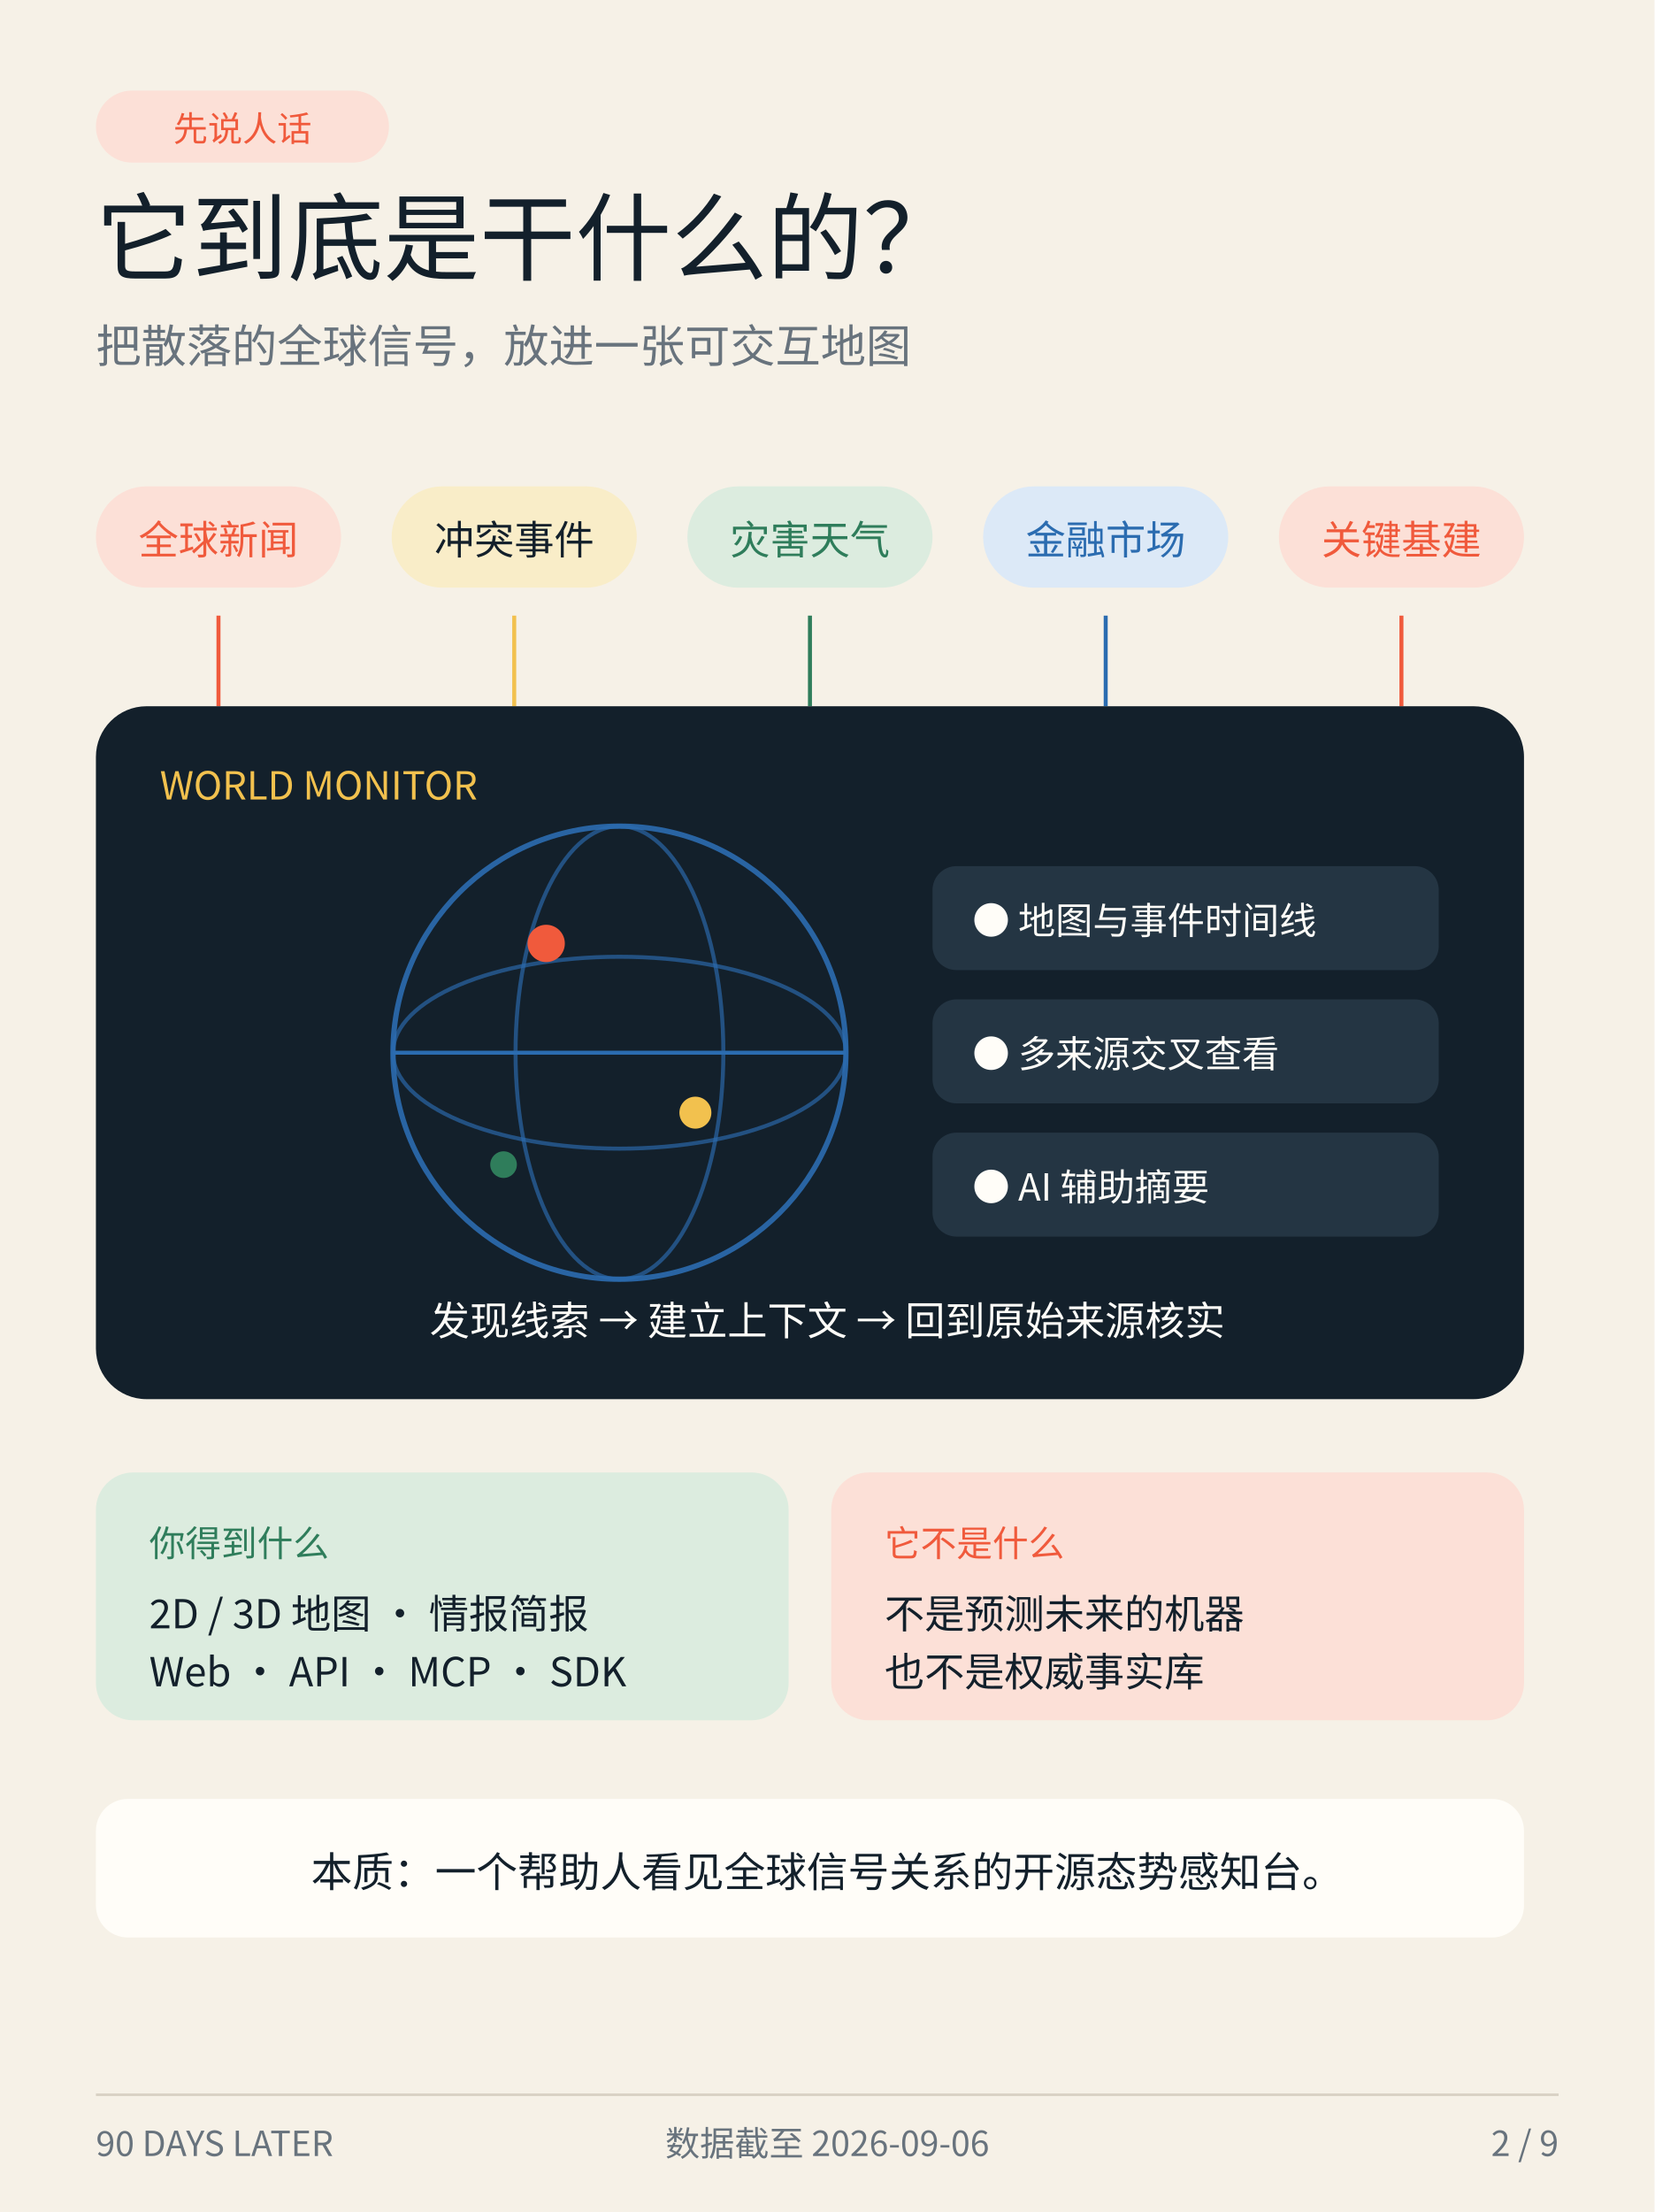
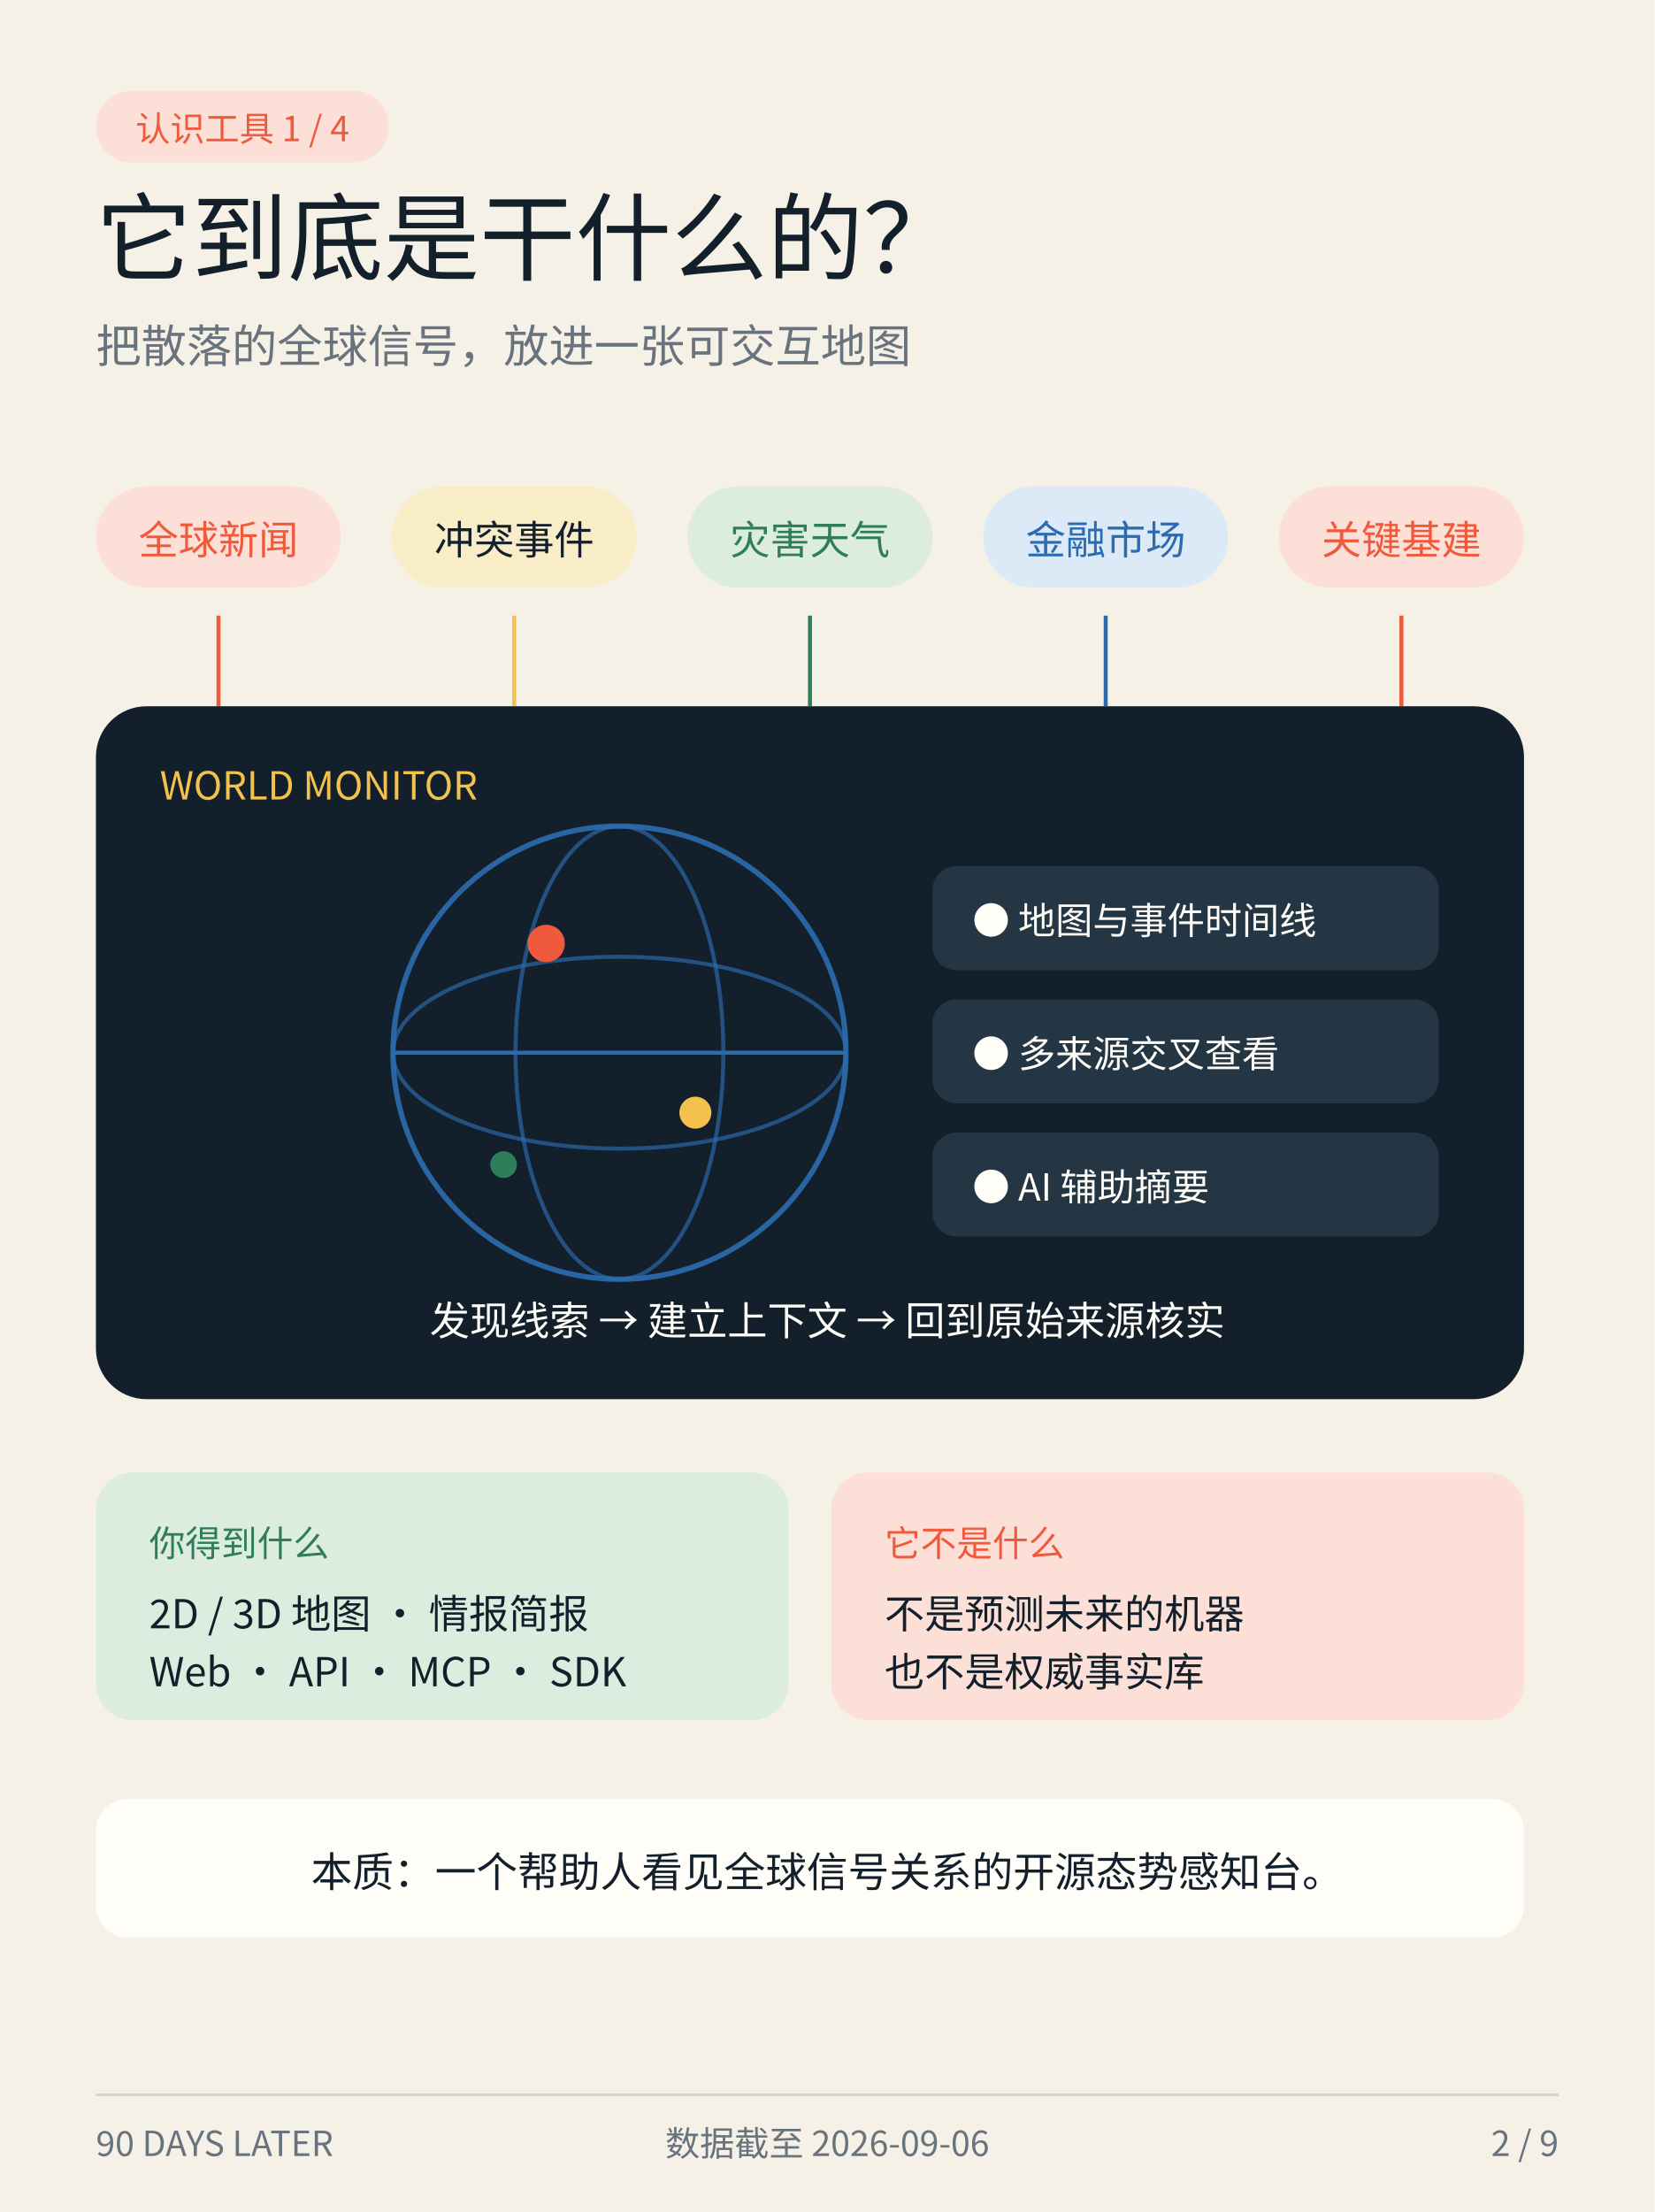
<svg xmlns="http://www.w3.org/2000/svg" width="1242" height="1660" viewBox="0 0 1242 1660">
  <rect width="1242" height="1660" fill="#F6F1E7" />
  <style>
    text { font-family: "PingFang SC", "Hiragino Sans GB", "Noto Sans CJK SC", Arial, sans-serif; }
  </style>
  <rect x="72" y="68" width="220" height="54" rx="27" fill="#FCE0D7" stroke="none" stroke-width="0" />
-   <text x="182" y="106" font-size="26" fill="#F05A3C" font-weight="500" text-anchor="middle">先说人话</text>
+   <text x="182" y="106" font-size="26" fill="#F05A3C" font-weight="500" text-anchor="middle">认识工具 1 / 4</text>
  <text x="72" y="205" font-size="72" fill="#13202B" font-weight="500" text-anchor="start">它到底是干什么的？</text>
  <text x="72" y="272" font-size="34" fill="#68737D" font-weight="400" text-anchor="start">把散落的全球信号，放进一张可交互地图</text>
  <rect x="72" y="365" width="184" height="76" rx="38" fill="#FCE0D7" stroke="none" stroke-width="0" />
  <text x="164" y="416" font-size="30" fill="#F05A3C" font-weight="500" text-anchor="middle">全球新闻</text>
  <rect x="294" y="365" width="184" height="76" rx="38" fill="#F9EDC8" stroke="none" stroke-width="0" />
  <text x="386" y="416" font-size="30" fill="#13202B" font-weight="500" text-anchor="middle">冲突事件</text>
  <rect x="516" y="365" width="184" height="76" rx="38" fill="#DCECDF" stroke="none" stroke-width="0" />
  <text x="608" y="416" font-size="30" fill="#2F7D5B" font-weight="500" text-anchor="middle">灾害天气</text>
  <rect x="738" y="365" width="184" height="76" rx="38" fill="#DCE9F7" stroke="none" stroke-width="0" />
  <text x="830" y="416" font-size="30" fill="#2B6CB0" font-weight="500" text-anchor="middle">金融市场</text>
  <rect x="960" y="365" width="184" height="76" rx="38" fill="#FCE0D7" stroke="none" stroke-width="0" />
  <text x="1052" y="416" font-size="30" fill="#F05A3C" font-weight="500" text-anchor="middle">关键基建</text>
  <line x1="164" y1="462" x2="164" y2="530" stroke="#F05A3C" stroke-width="3" />
  <line x1="386" y1="462" x2="386" y2="530" stroke="#F2C14E" stroke-width="3" />
  <line x1="608" y1="462" x2="608" y2="530" stroke="#2F7D5B" stroke-width="3" />
  <line x1="830" y1="462" x2="830" y2="530" stroke="#2B6CB0" stroke-width="3" />
  <line x1="1052" y1="462" x2="1052" y2="530" stroke="#F05A3C" stroke-width="3" />
  <rect x="72" y="530" width="1072" height="520" rx="38" fill="#13202B" stroke="none" stroke-width="0" />
  <text x="120" y="600" font-size="29" fill="#F2C14E" font-weight="500" text-anchor="start">WORLD MONITOR</text>
  <circle cx="465" cy="790" r="170" fill="none" stroke="#2B6CB0" stroke-width="4" opacity="0.9" />
  <ellipse cx="465" cy="790" rx="78" ry="170" fill="none" stroke="#2B6CB0" stroke-width="3" opacity="0.65" />
  <ellipse cx="465" cy="790" rx="170" ry="72" fill="none" stroke="#2B6CB0" stroke-width="3" opacity="0.65" />
  <line x1="295" y1="790" x2="635" y2="790" stroke="#2B6CB0" stroke-width="3" />
  <circle cx="410" cy="708" r="14" fill="#F05A3C" />
  <circle cx="522" cy="835" r="12" fill="#F2C14E" />
  <circle cx="378" cy="874" r="10" fill="#2F7D5B" />
  <rect x="700" y="650" width="380" height="78" rx="18" fill="#243543" stroke="none" stroke-width="0" />
  <text x="730" y="701" font-size="28" fill="#FFFDF8" font-weight="500" text-anchor="start">● 地图与事件时间线</text>
  <rect x="700" y="750" width="380" height="78" rx="18" fill="#243543" stroke="none" stroke-width="0" />
  <text x="730" y="801" font-size="28" fill="#FFFDF8" font-weight="500" text-anchor="start">● 多来源交叉查看</text>
  <rect x="700" y="850" width="380" height="78" rx="18" fill="#243543" stroke="none" stroke-width="0" />
  <text x="730" y="901" font-size="28" fill="#FFFDF8" font-weight="500" text-anchor="start">● AI 辅助摘要</text>
  <text x="621" y="1002" font-size="30" fill="#FFFDF8" font-weight="500" text-anchor="middle">发现线索 → 建立上下文 → 回到原始来源核实</text>
  <rect x="72" y="1105" width="520" height="186" rx="28" fill="#DCECDF" stroke="none" stroke-width="0" />
  <text x="112" y="1168" font-size="27" fill="#2F7D5B" font-weight="500" text-anchor="start">你得到什么</text>
  <text x="112" y="1222" font-size="30" fill="#13202B" font-weight="500" text-anchor="start">2D / 3D 地图 · 情报简报</text>
  <text x="112" y="1265.5" font-size="30" fill="#13202B" font-weight="500" text-anchor="start">Web · API · MCP · SDK</text>
  <rect x="624" y="1105" width="520" height="186" rx="28" fill="#FCE0D7" stroke="none" stroke-width="0" />
  <text x="664" y="1168" font-size="27" fill="#F05A3C" font-weight="500" text-anchor="start">它不是什么</text>
  <text x="664" y="1222" font-size="30" fill="#13202B" font-weight="500" text-anchor="start">不是预测未来的机器</text>
  <text x="664" y="1265.5" font-size="30" fill="#13202B" font-weight="500" text-anchor="start">也不是权威事实库</text>
  <rect x="72" y="1350" width="1072" height="104" rx="24" fill="#FFFDF8" stroke="none" stroke-width="0" />
  <text x="621" y="1416" font-size="31" fill="#13202B" font-weight="500" text-anchor="middle">本质：一个帮助人看见全球信号关系的开源态势感知台。</text>
  <line x1="72" y1="1572" x2="1170" y2="1572" stroke="#D9D2C5" stroke-width="2" />
  <text x="72" y="1618" font-size="26" fill="#68737D" font-weight="500" text-anchor="start">90 DAYS LATER</text>
  <text x="621" y="1618" font-size="26" fill="#68737D" font-weight="400" text-anchor="middle">数据截至 2026-09-06</text>
  <text x="1170" y="1618" font-size="26" fill="#68737D" font-weight="500" text-anchor="end">2 / 9</text>
</svg>
